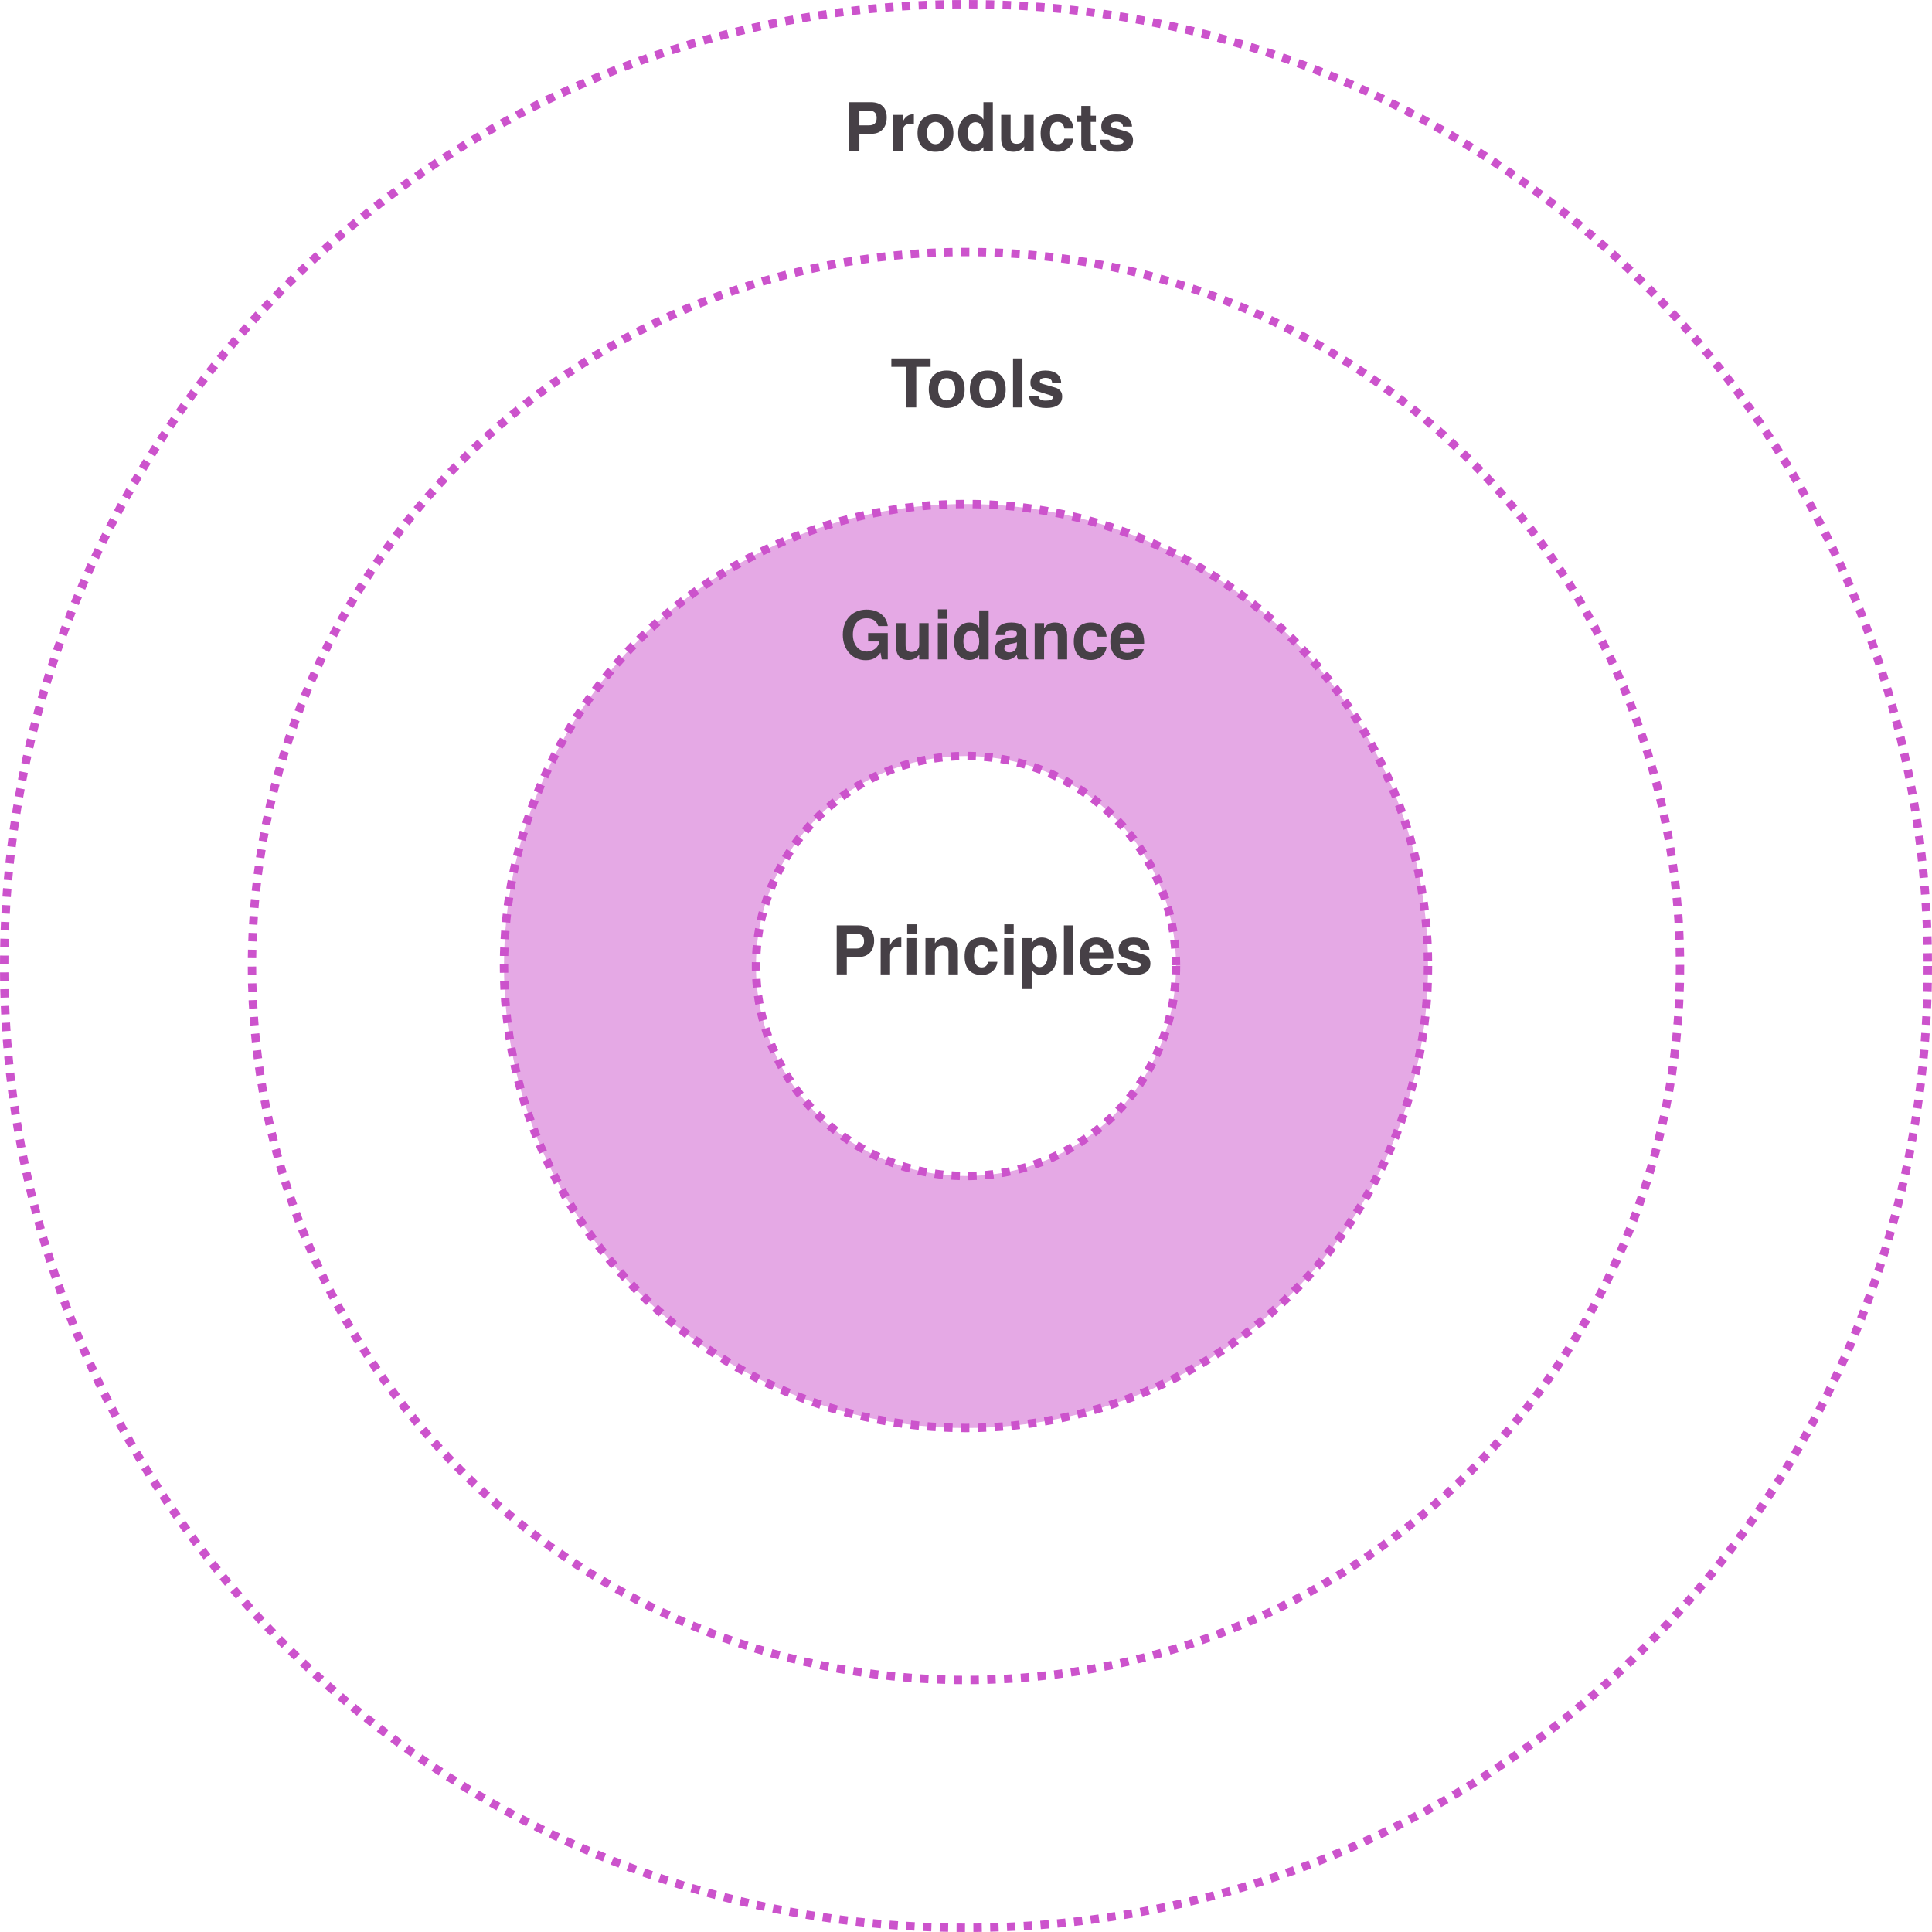
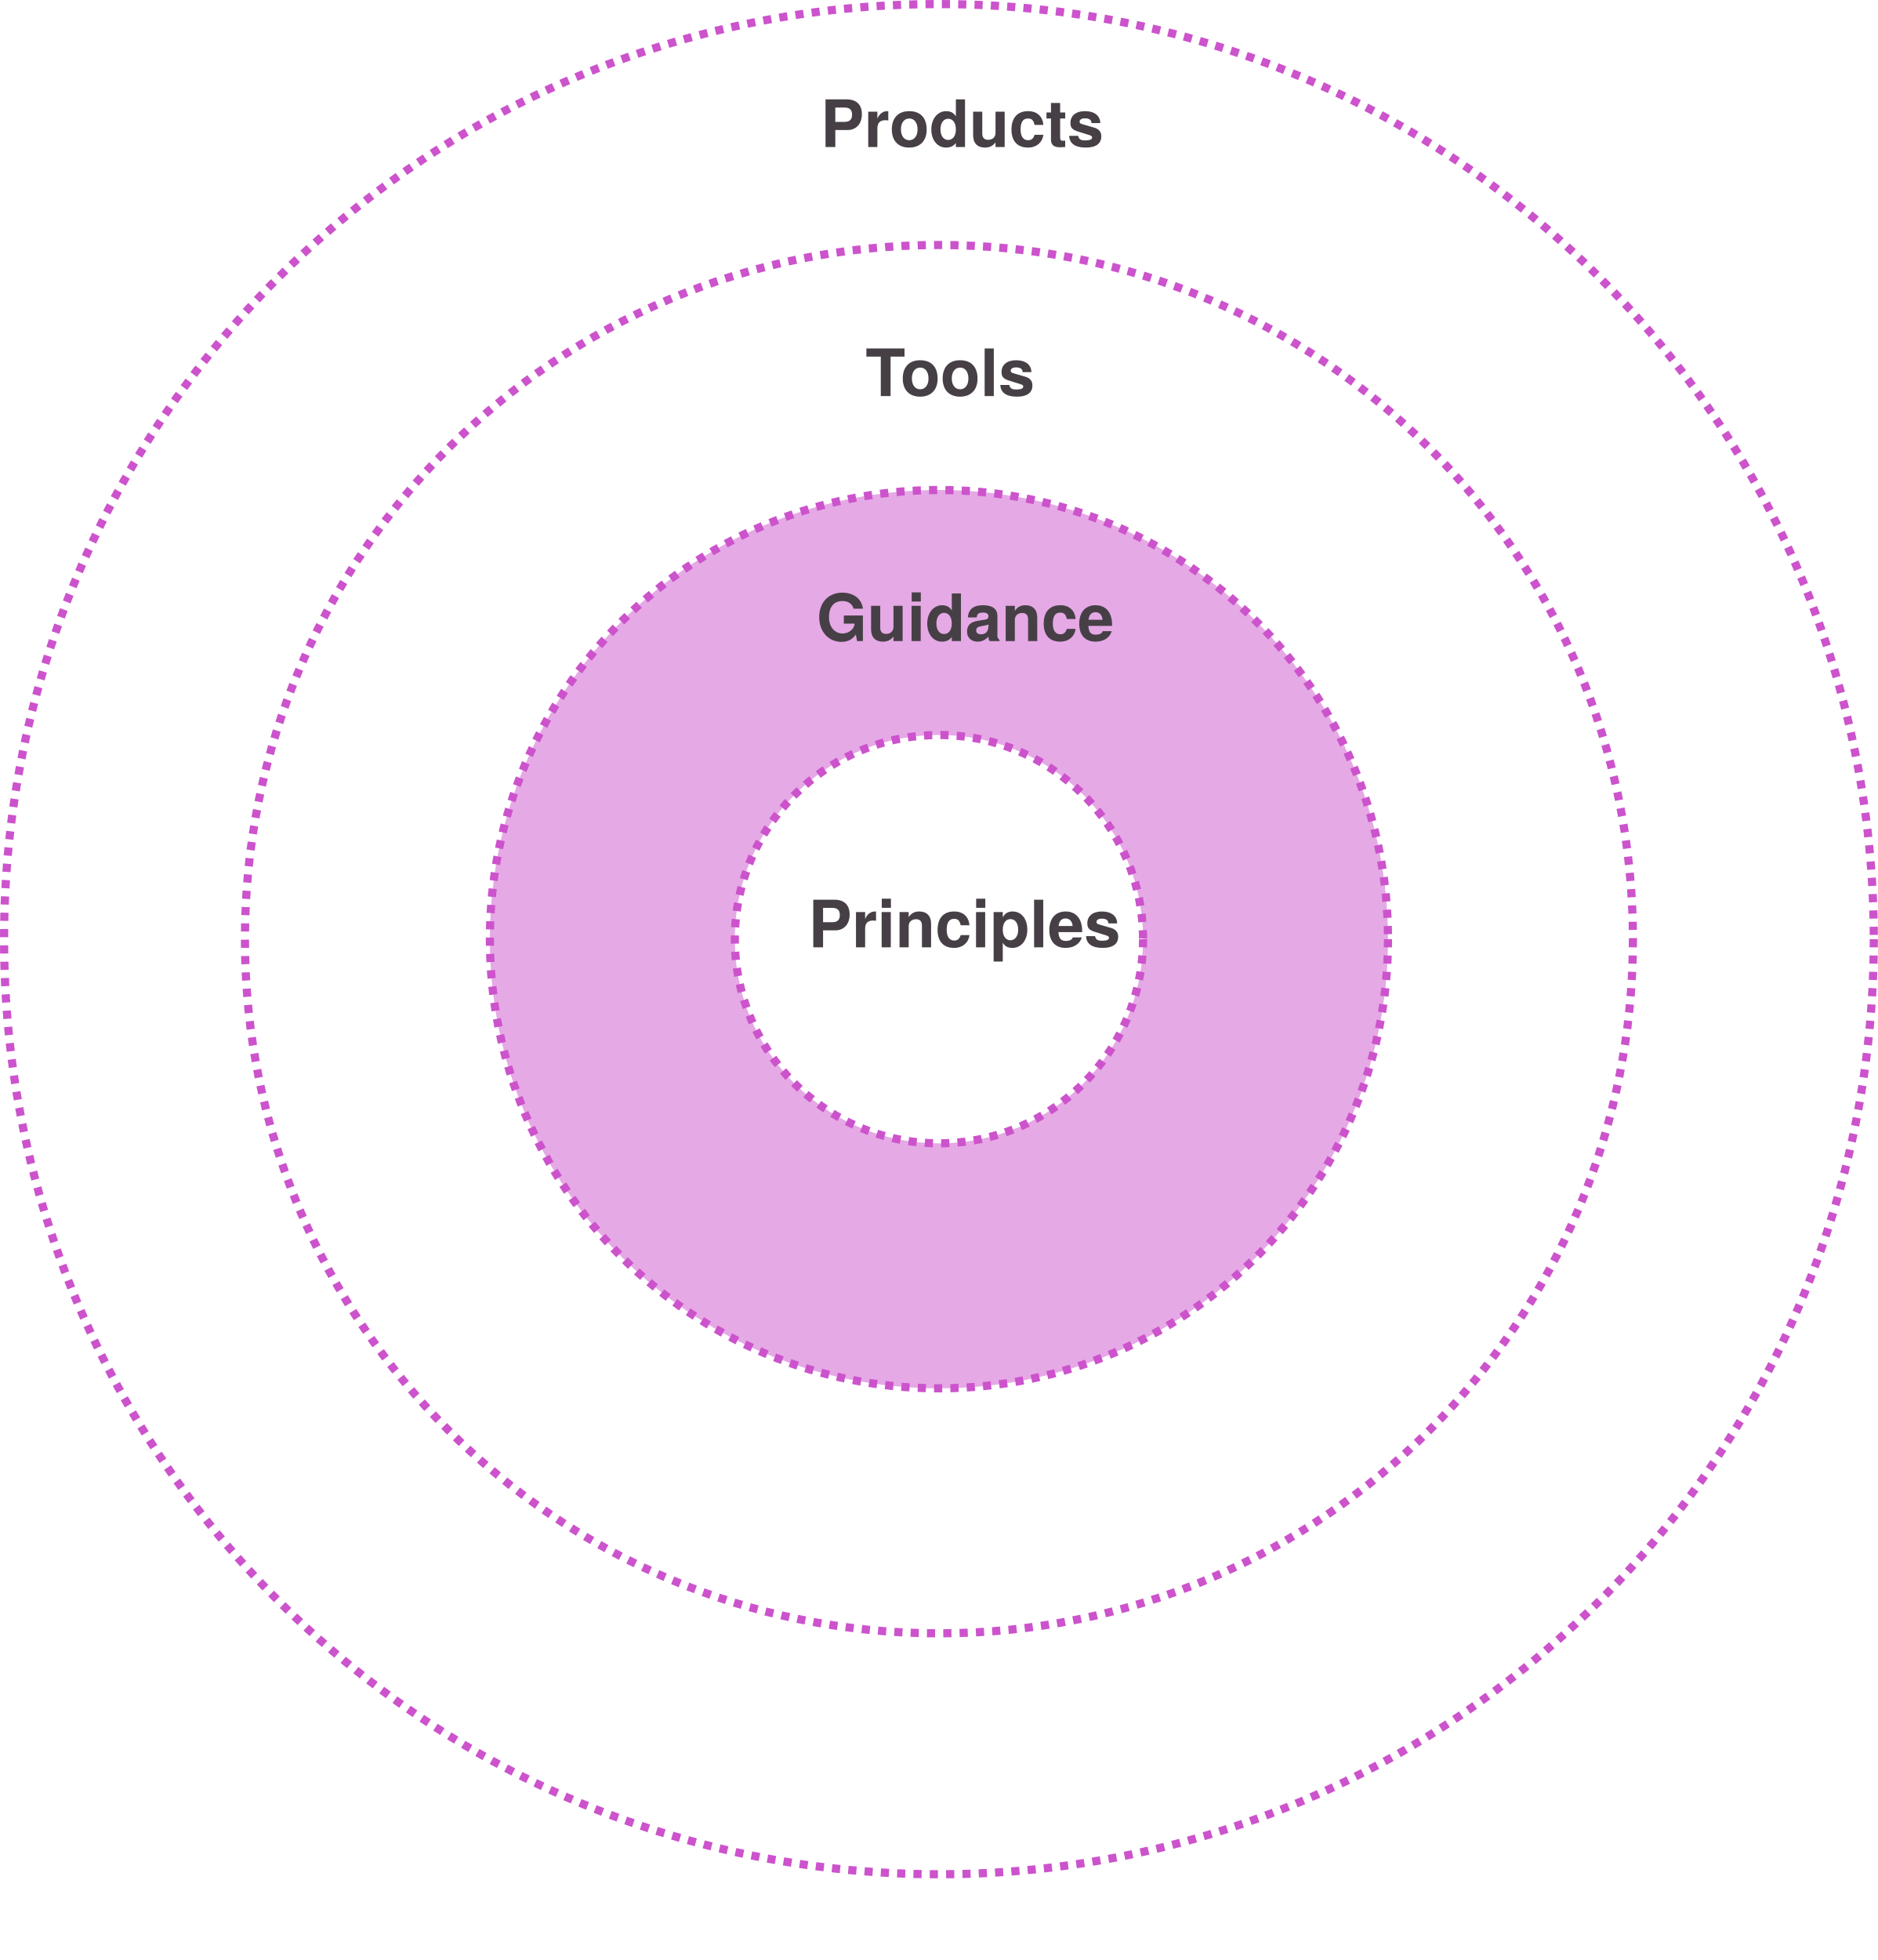
- <svg xmlns="http://www.w3.org/2000/svg" viewBox="0 0 920 920">
+ <svg xmlns="http://www.w3.org/2000/svg" viewBox="0 0 920 960">
  <style>
    text {
      fill: #464046;
      font-family: Calibre, 'Helvetica Neue', sans-serif;
      font-size: 32px;
      font-weight: 600;
    }
    g, circle {
      fill: none;
    }
    .border {
      stroke: #cc53cc;
      stroke-width: 4;
      stroke-dasharray: 4;
    }
    .background {
      stroke: #cc53cc;
      stroke-width: 120;
      opacity: 0.5;
    }
  </style>
  <g id="r4">
    <circle class="border" cx="460" cy="460" r="458" />
    <text x="402" y="72">Products</text>
  </g>
  <g id="r3">
    <circle class="border" cx="460" cy="460" r="340" />
    <text x="424" y="194">Tools</text>
  </g>
  <g id="r2">
    <circle class="background" cx="460" cy="460" r="160" />
    <circle class="border" cx="460" cy="460" r="220" />
    <text x="400" y="314">Guidance</text>
  </g>
  <g id="r1">
    <circle class="border" cx="460" cy="460" r="100" />
    <text x="396" y="464">Principles</text>
  </g>
</svg>
